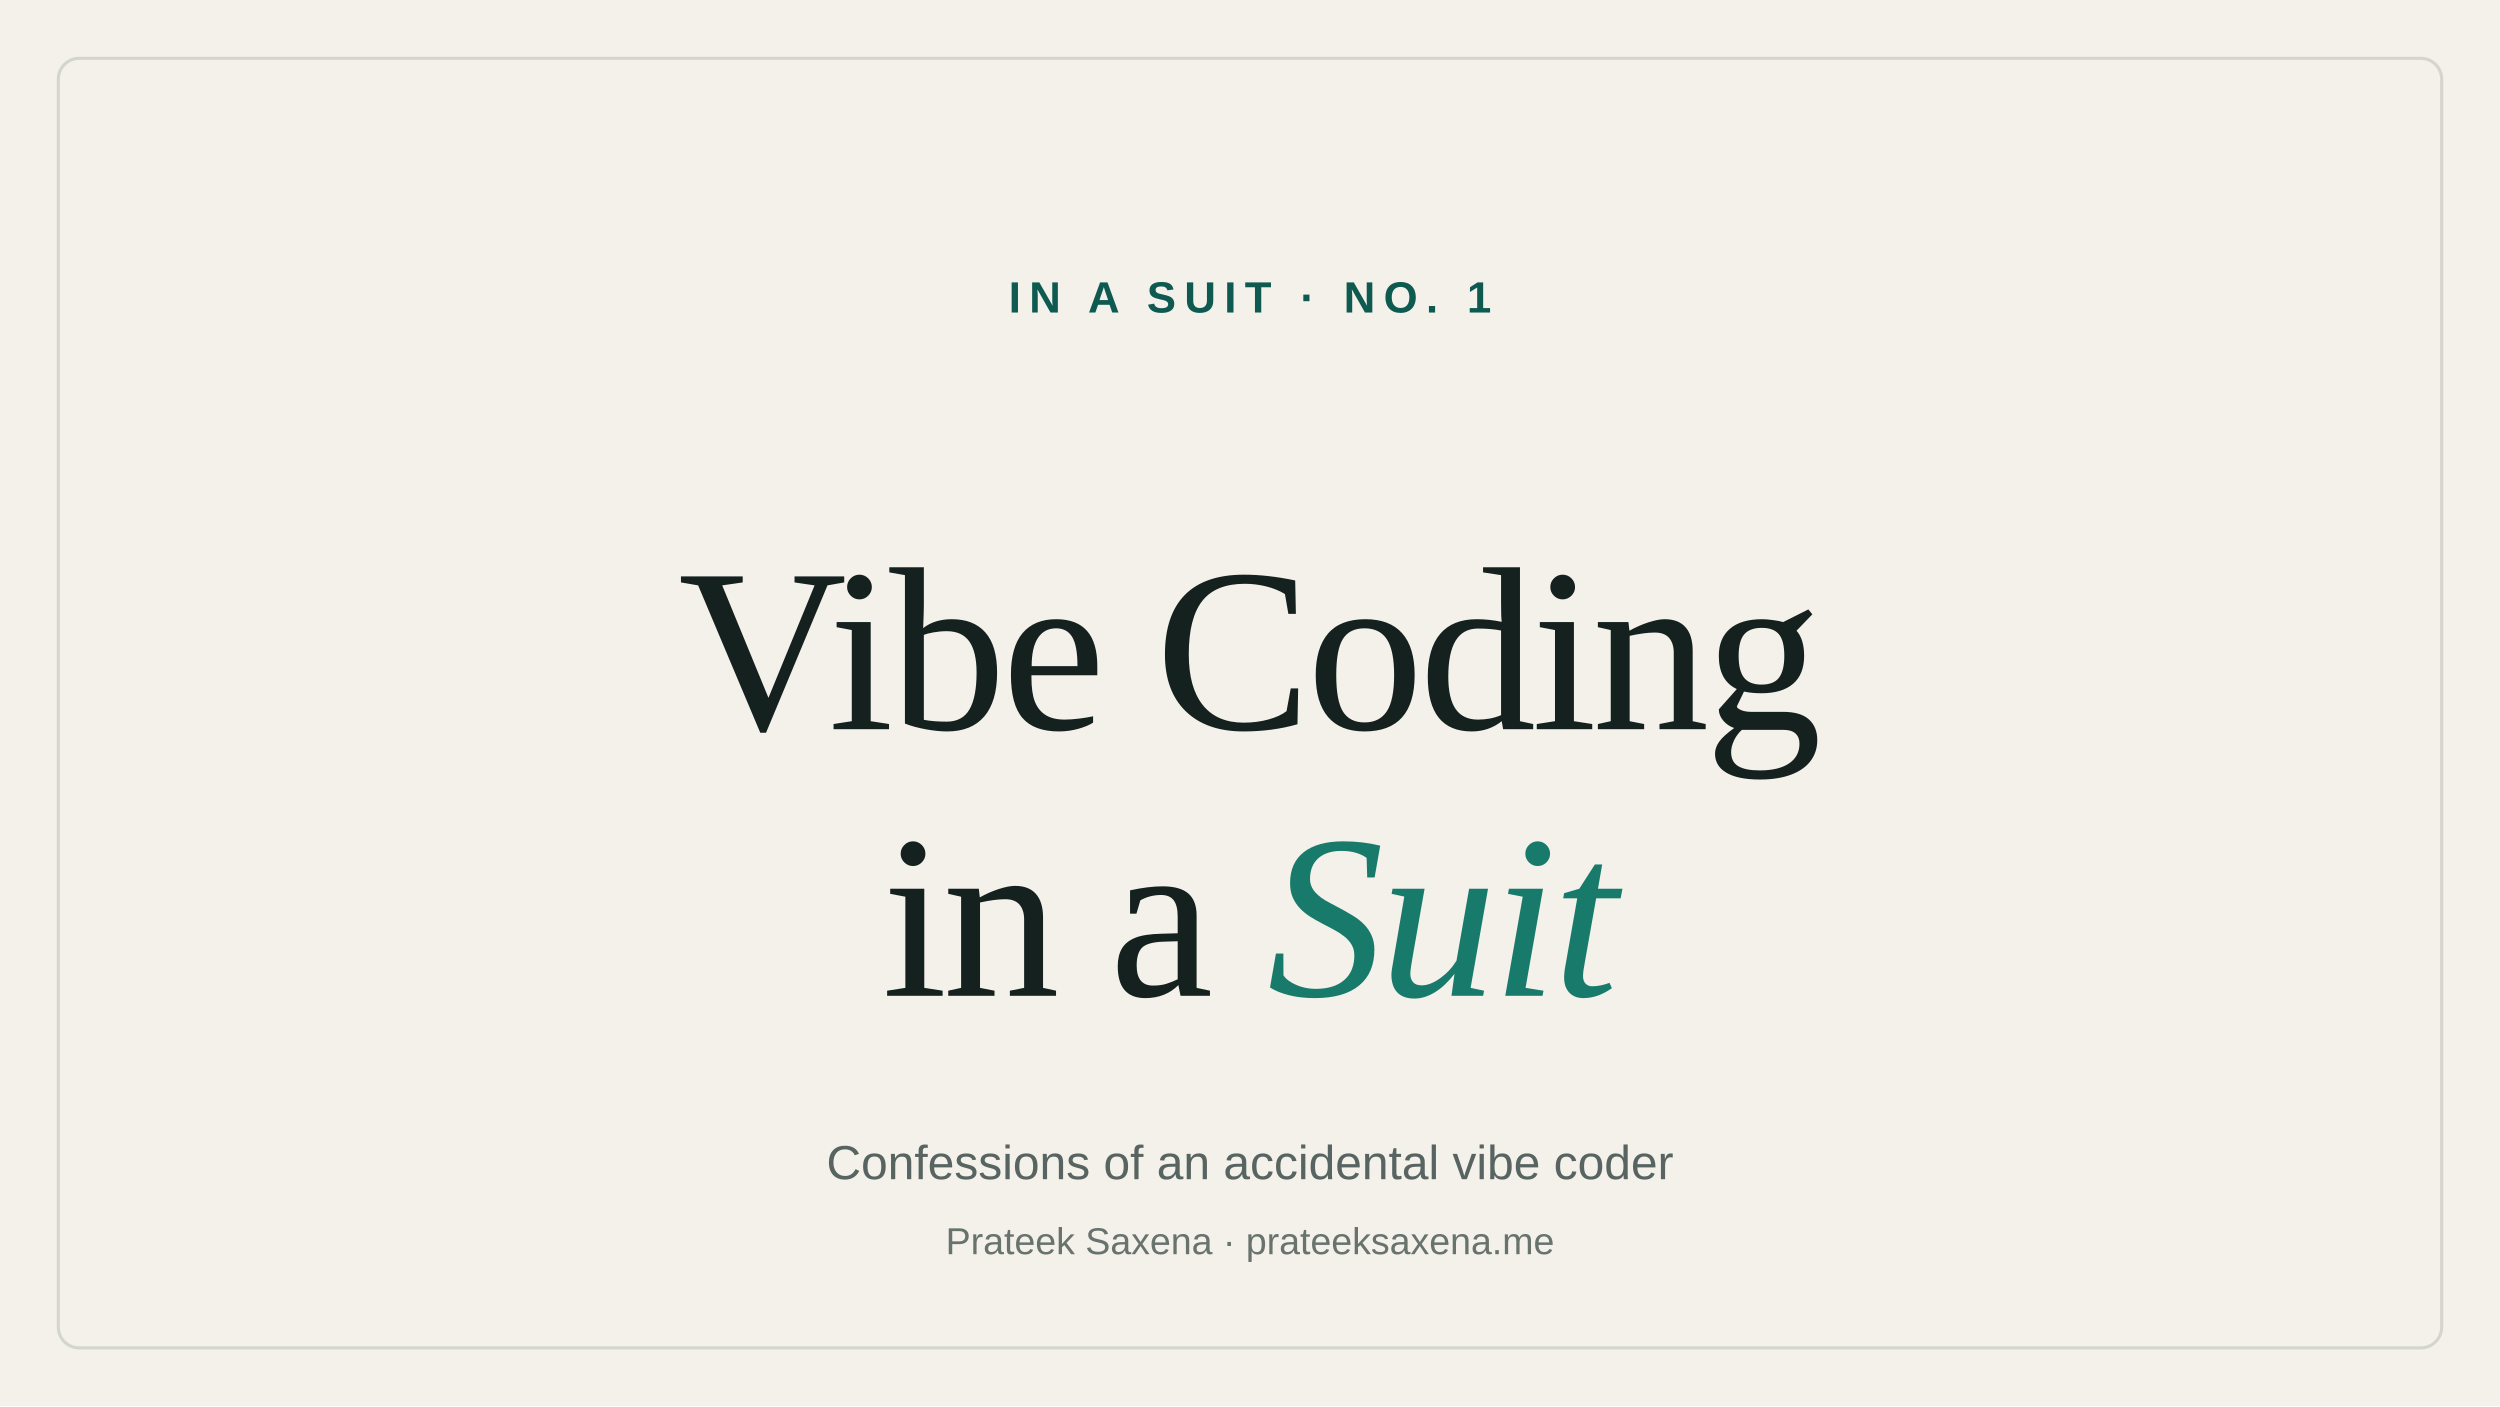
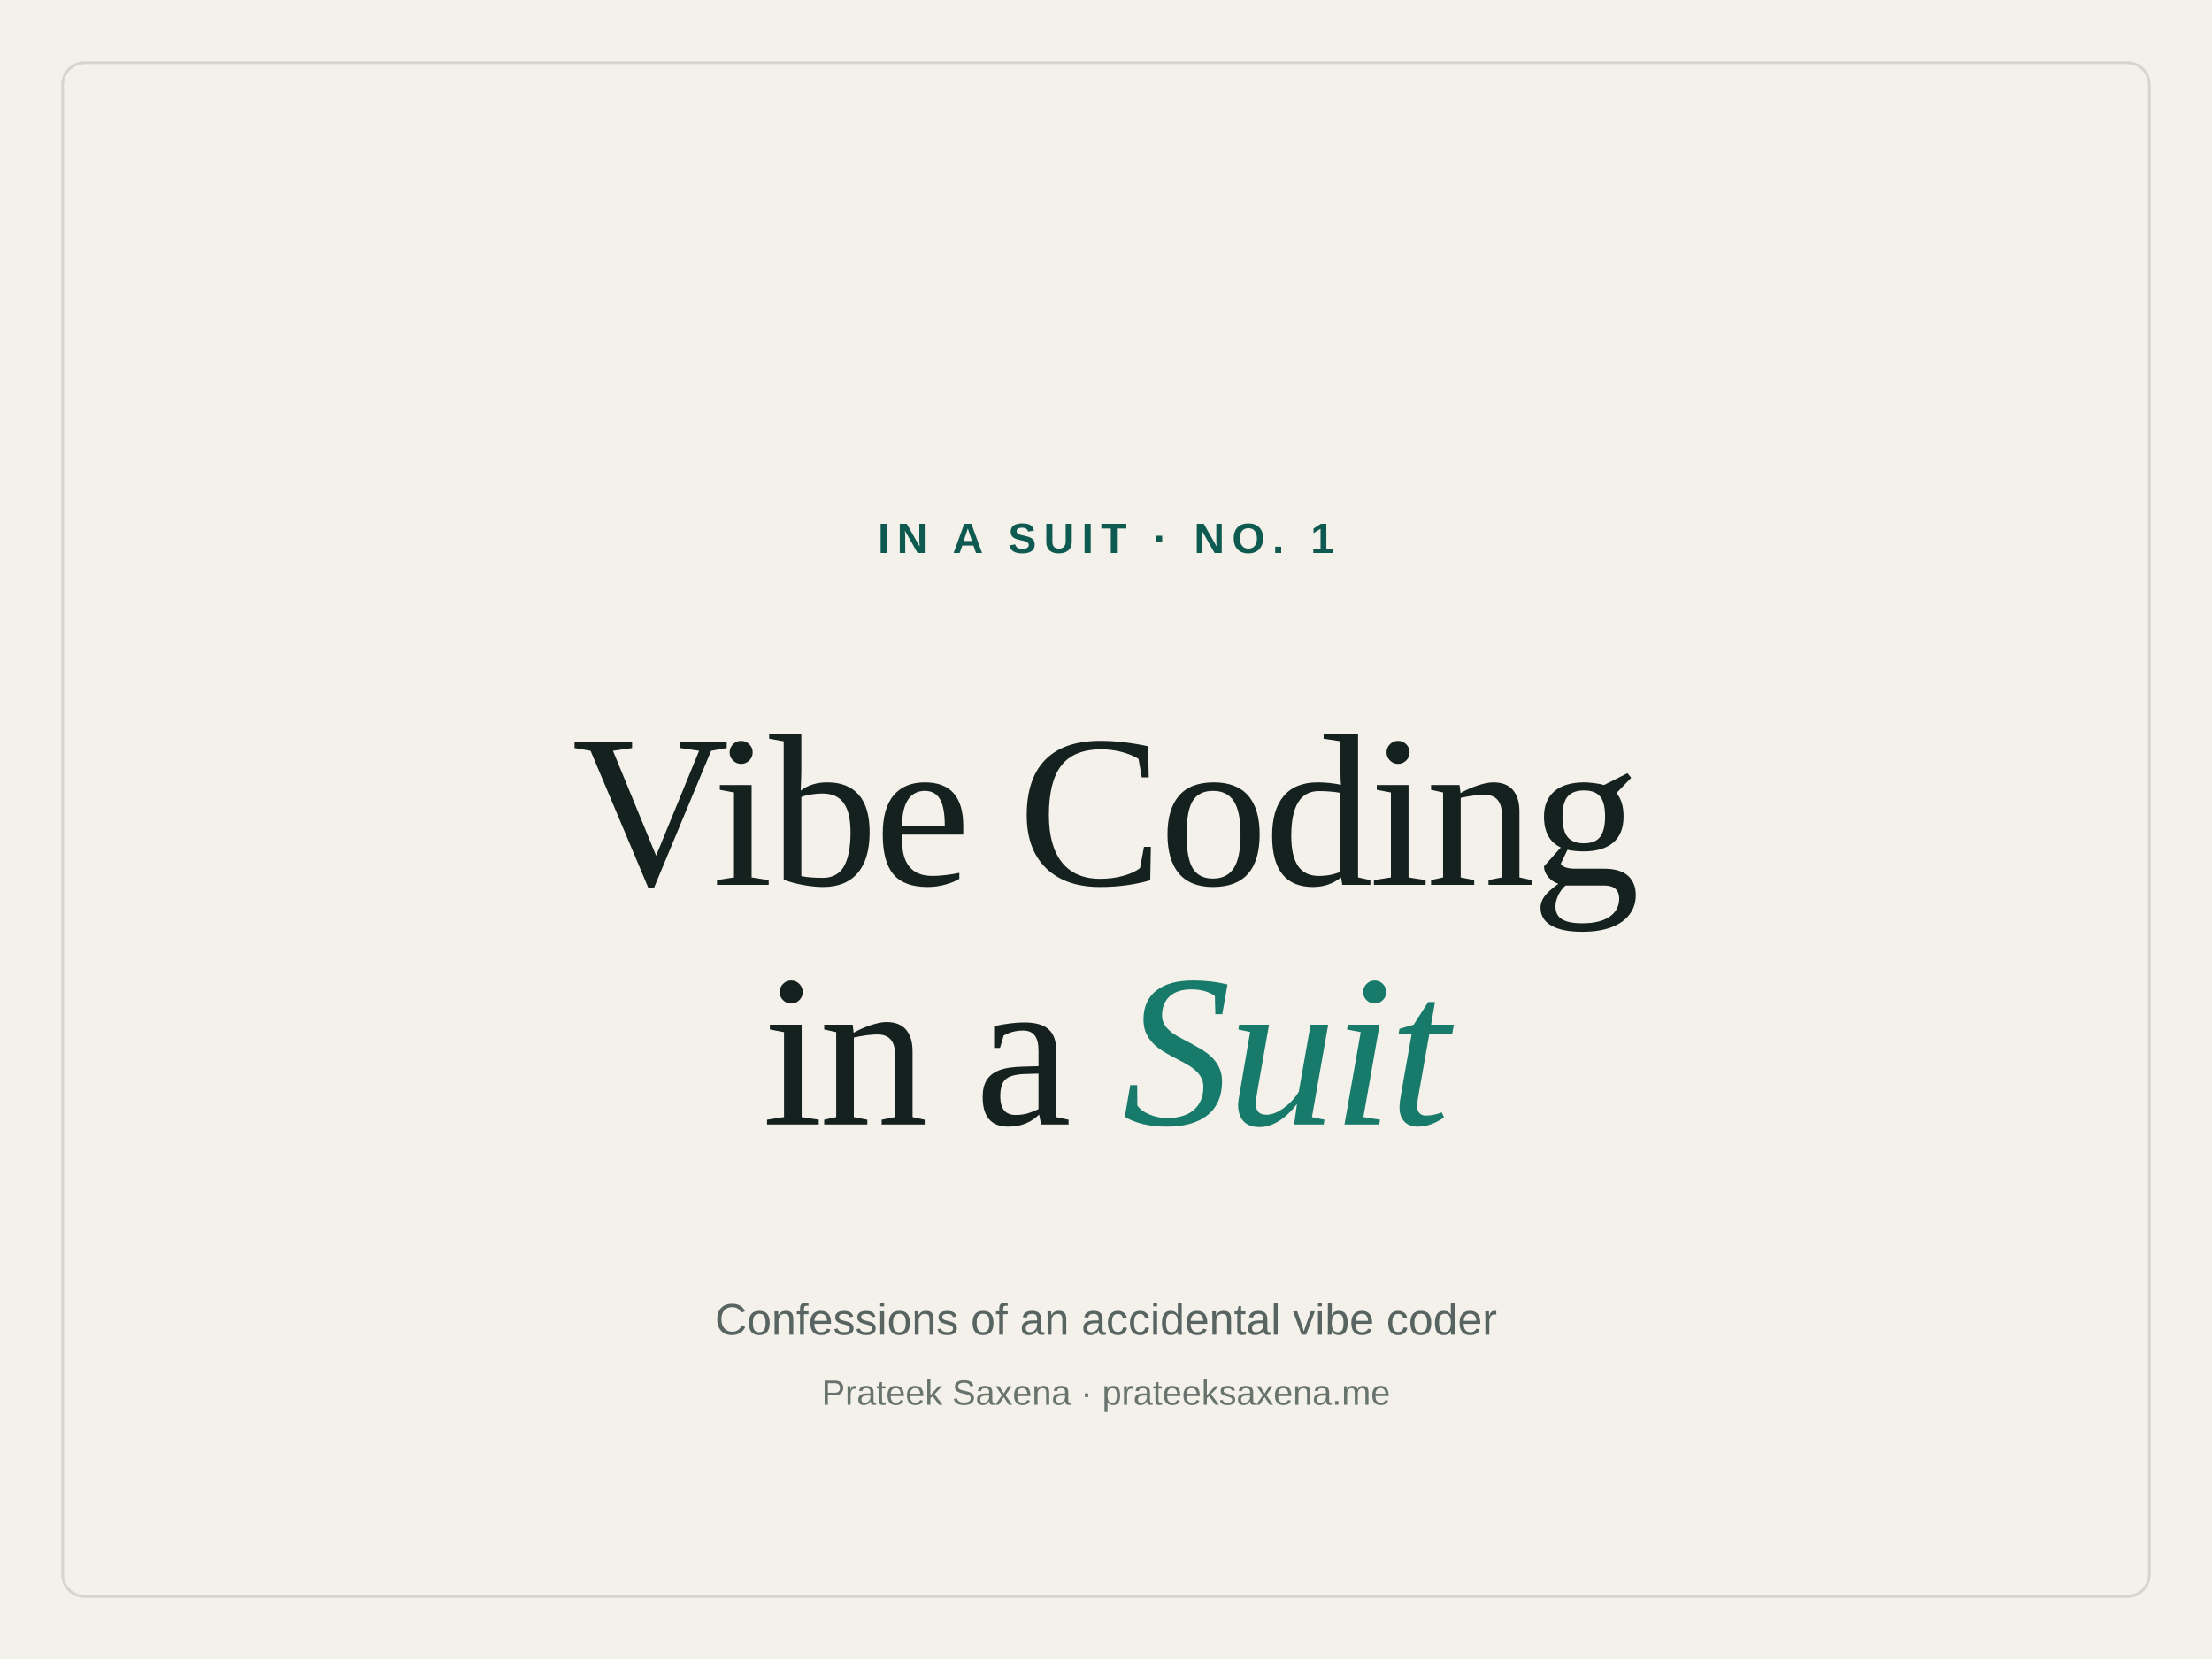
- <svg xmlns="http://www.w3.org/2000/svg" viewBox="0 0 1200 675" role="img" aria-label="Vibe Coding in a Suit, an essay by Prateek Saxena">
-   <rect width="1200" height="675" fill="#F3F1EA" />
-   <rect x="28" y="28" width="1144" height="619" fill="none" stroke="rgba(20,40,38,0.14)" stroke-width="1.5" rx="10" />
+ <svg xmlns="http://www.w3.org/2000/svg" viewBox="0 0 1200 900" role="img" aria-label="Vibe Coding in a Suit, an essay by Prateek Saxena">
+   <rect width="1200" height="900" fill="#F3F1EA" />
+   <rect x="34" y="34" width="1132" height="832" fill="none" stroke="rgba(20,40,38,0.14)" stroke-width="1.5" rx="12" />
  <g text-anchor="middle" font-family="'Space Grotesk', 'Helvetica Neue', Arial, sans-serif">
-     <text x="600" y="150" font-size="21" letter-spacing="4" fill="#0E5A50" font-weight="600">IN A SUIT · NO. 1</text>
+     <text x="600" y="300" font-size="23" letter-spacing="4" fill="#0E5A50" font-weight="600">IN A SUIT · NO. 1</text>
  </g>
  <g text-anchor="middle" font-family="Georgia, 'Times New Roman', serif" fill="#14211F">
-     <text x="600" y="350" font-size="112" font-weight="500" letter-spacing="-2">Vibe Coding</text>
-     <text x="600" y="478" font-size="112" font-weight="500" letter-spacing="-2">in a <tspan font-style="italic" fill="#177A6B">Suit</tspan>
+     <text x="600" y="480" font-size="118" font-weight="500" letter-spacing="-2">Vibe Coding</text>
+     <text x="600" y="610" font-size="118" font-weight="500" letter-spacing="-2">in a <tspan font-style="italic" fill="#177A6B">Suit</tspan>
    </text>
  </g>
  <g text-anchor="middle" font-family="'Space Grotesk', 'Helvetica Neue', Arial, sans-serif">
-     <text x="600" y="566" font-size="23" fill="#586461">Confessions of an accidental vibe coder</text>
-     <text x="600" y="602" font-size="18" fill="#69736E">Prateek Saxena · prateeksaxena.me</text>
+     <text x="600" y="724" font-size="24" fill="#586461">Confessions of an accidental vibe coder</text>
+     <text x="600" y="762" font-size="19" fill="#69736E">Prateek Saxena · prateeksaxena.me</text>
  </g>
</svg>
